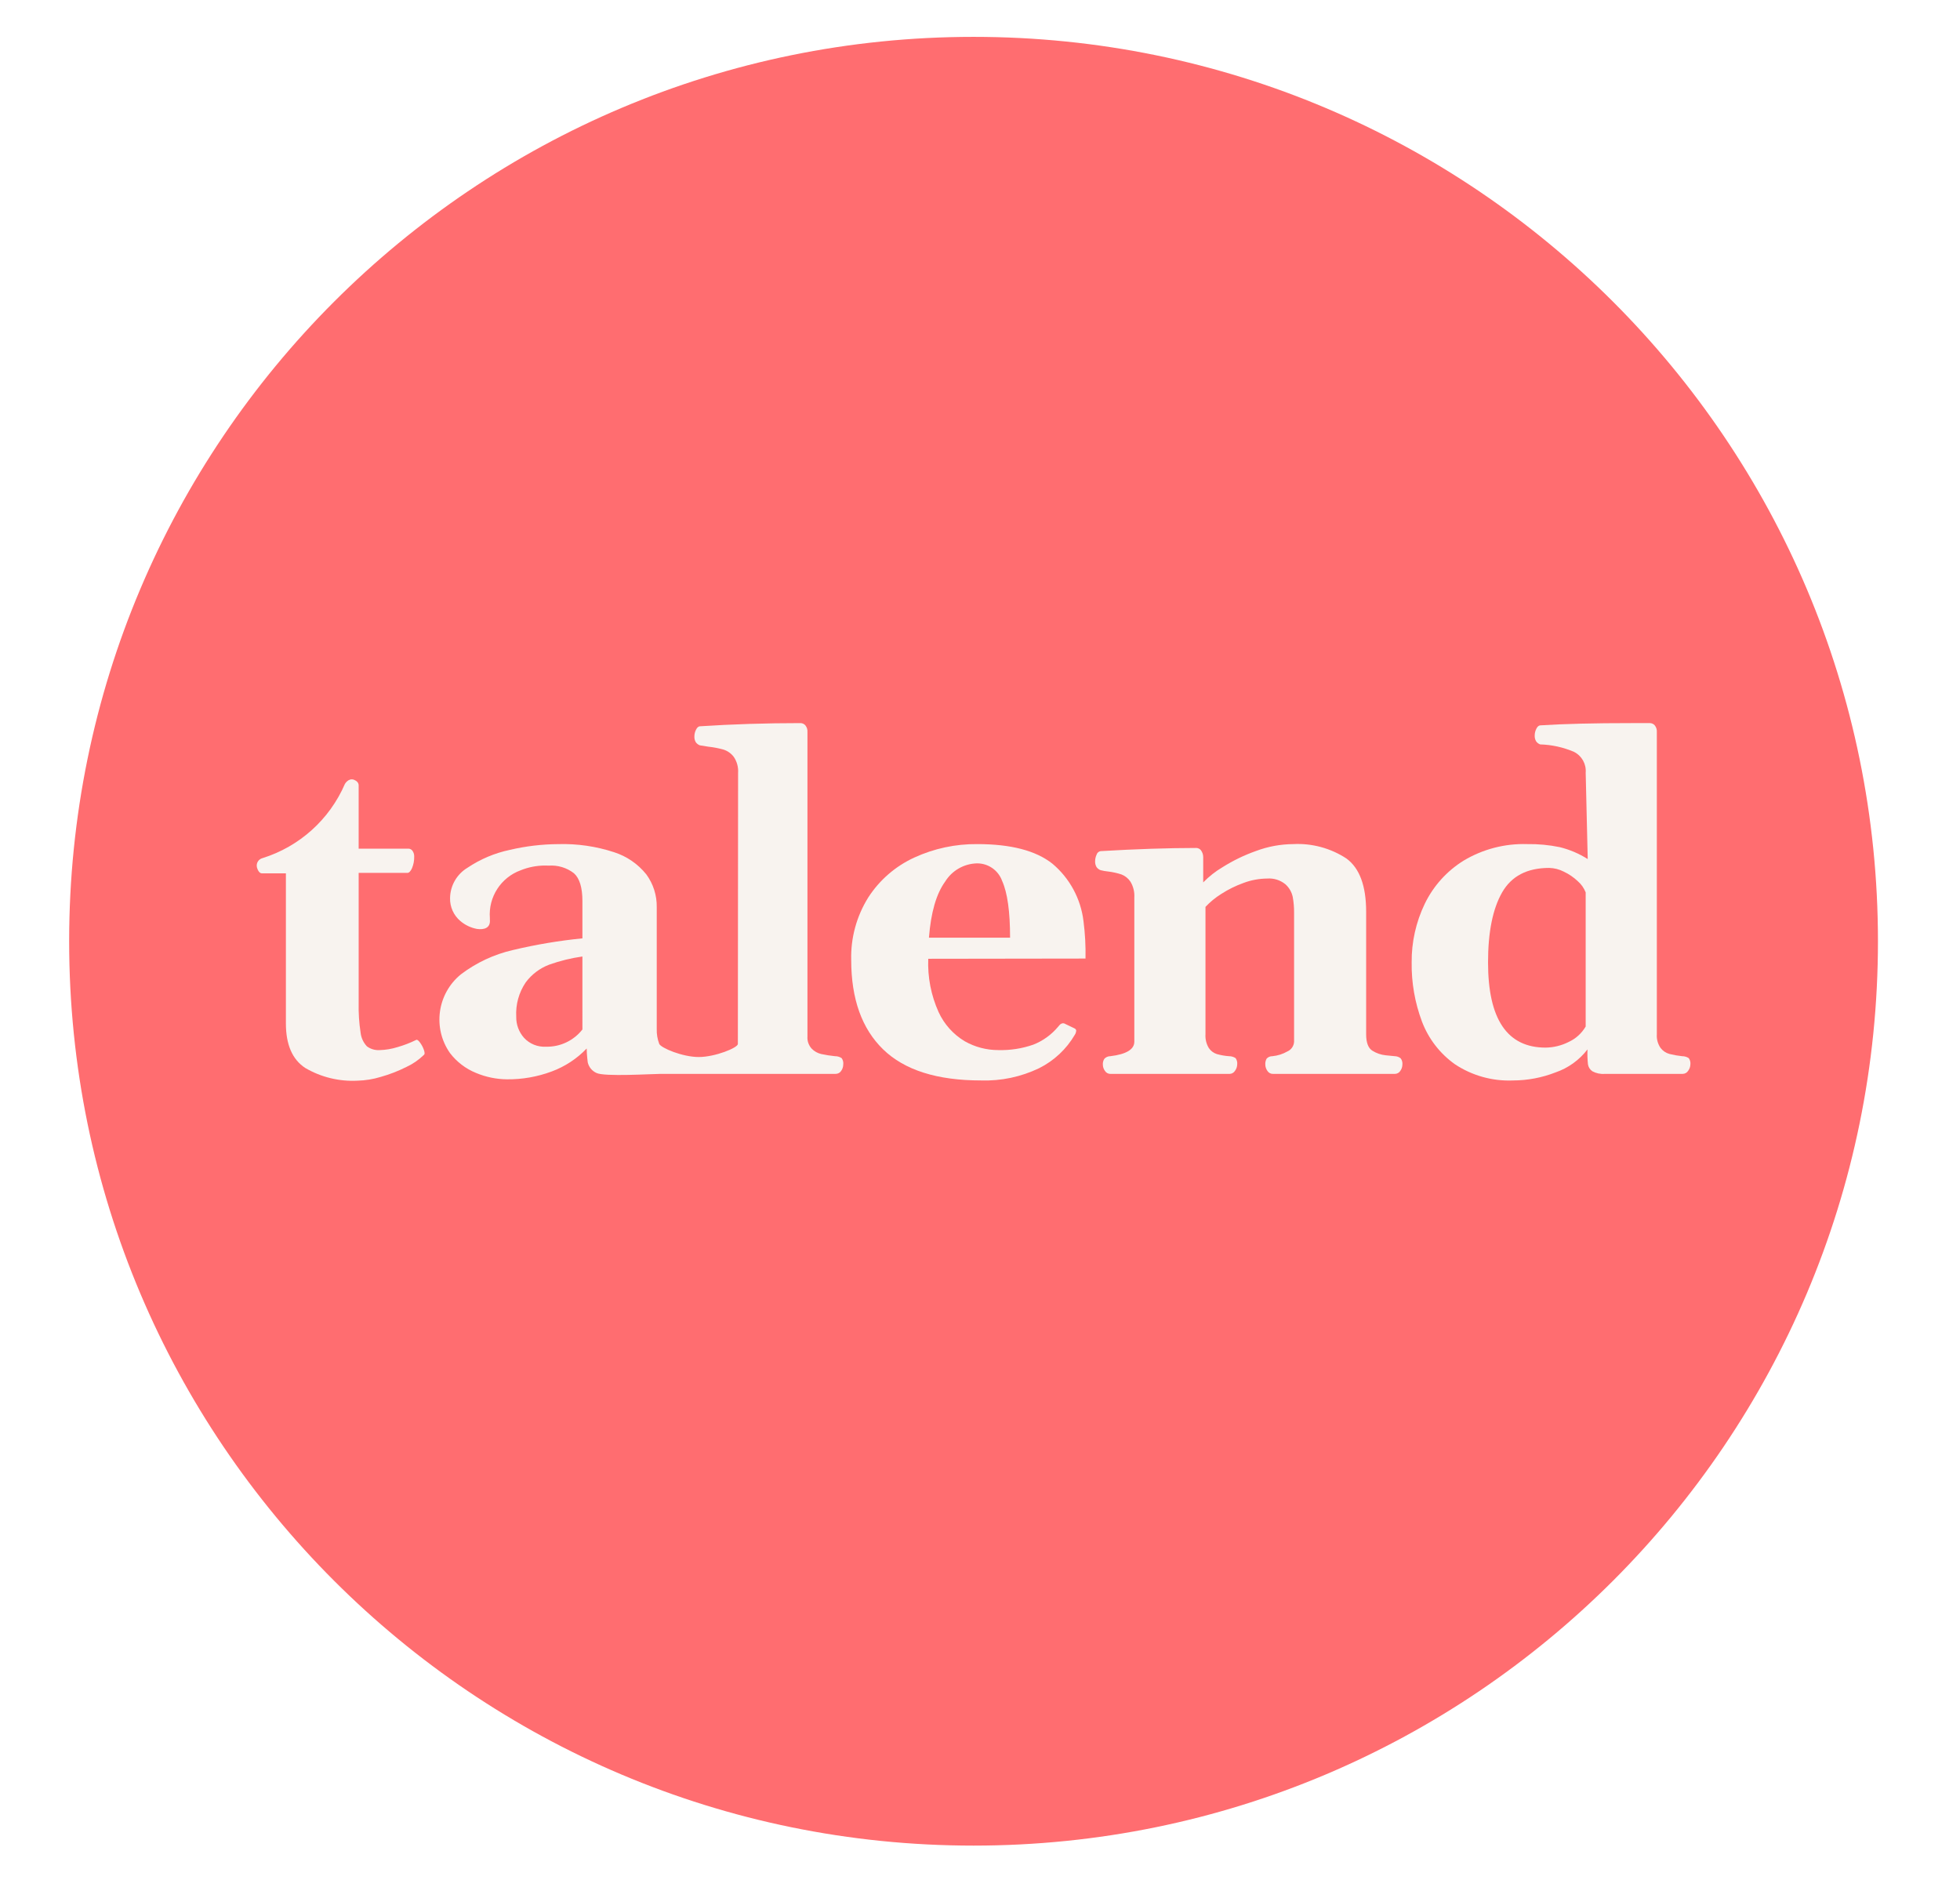
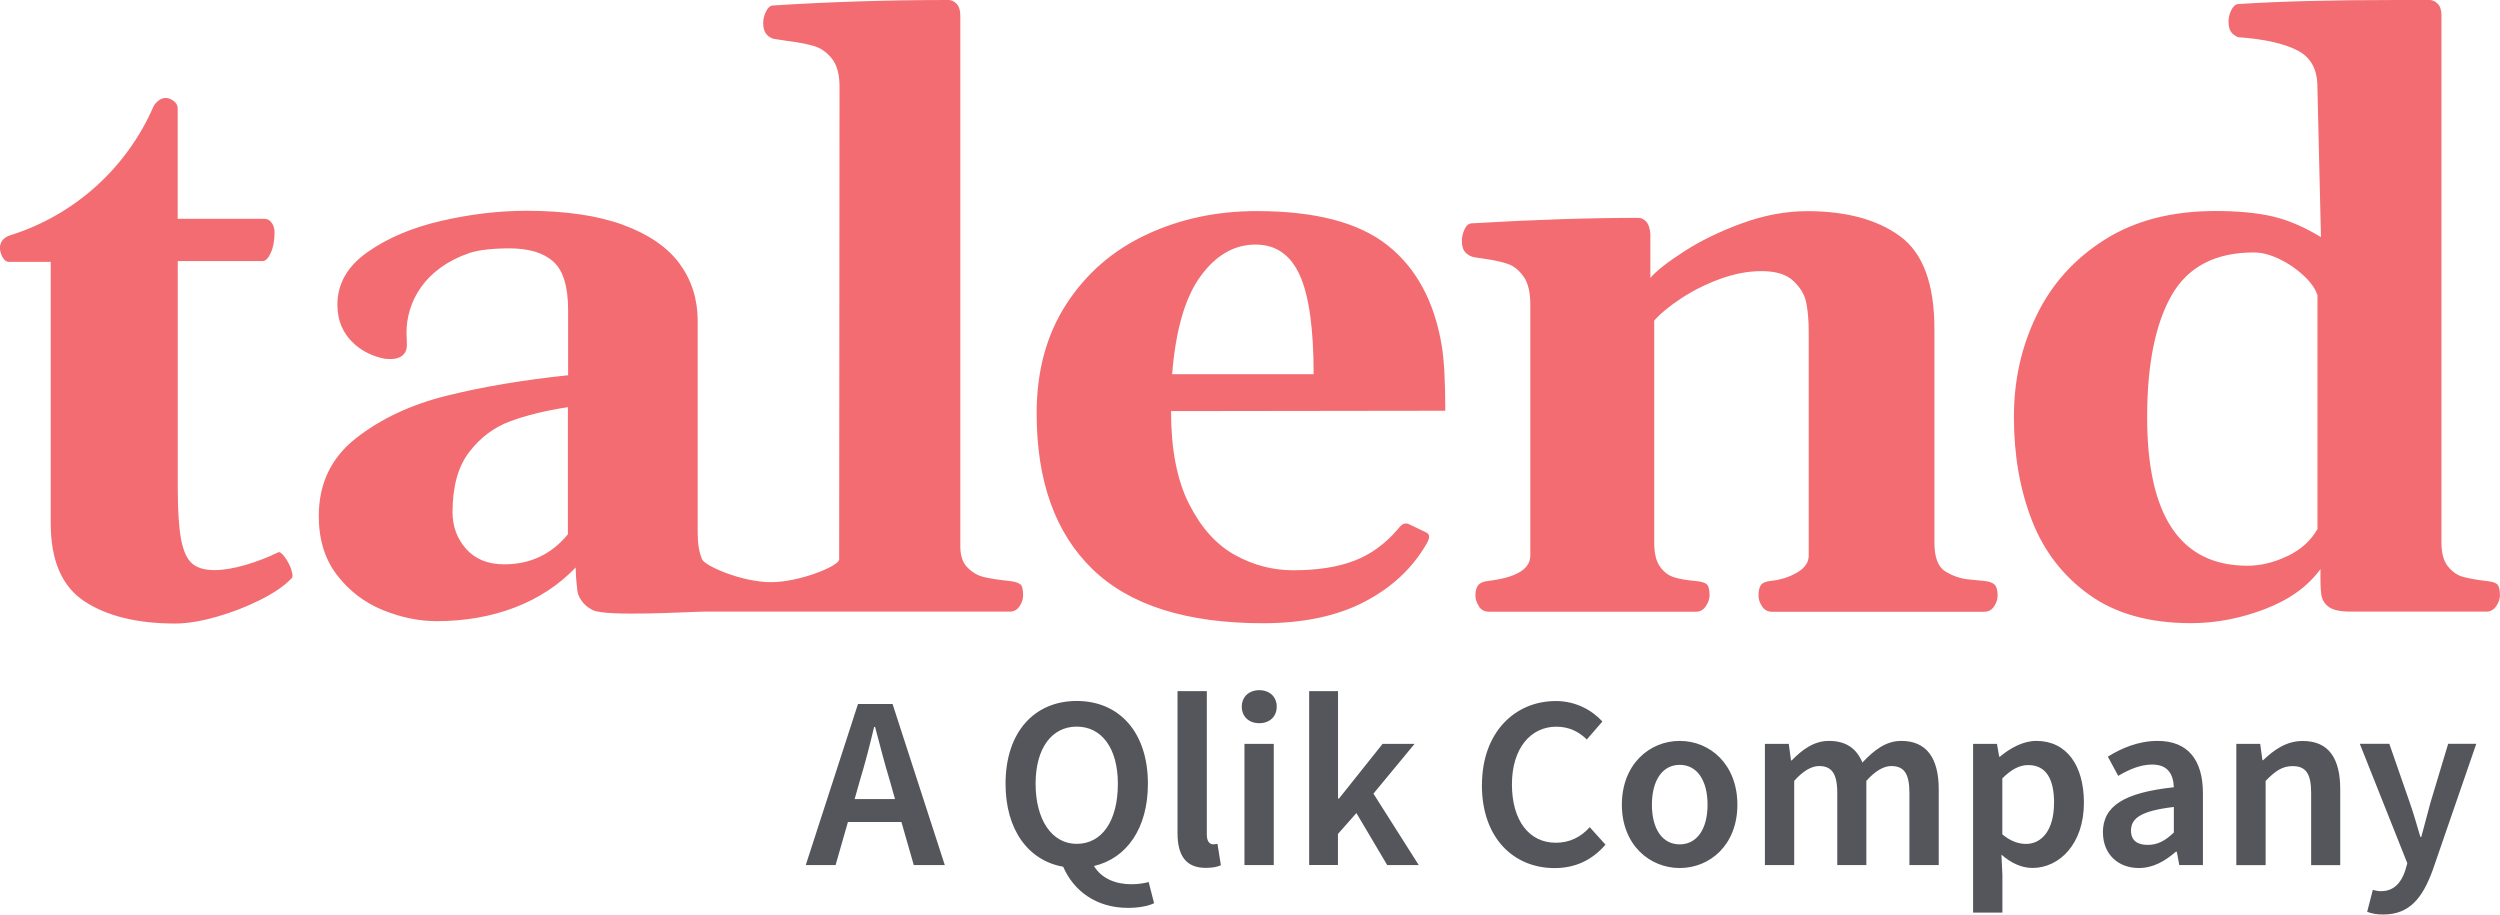
- <svg xmlns="http://www.w3.org/2000/svg" data-name="Layer 1" viewBox="0 0 253 245">
-   <defs>
-     <style>.cls-1{fill:#ff6d70;}.cls-2{fill:#f8f3ef;}</style>
-   </defs>
-   <g id="Artwork_3" data-name="Artwork 3">
-     <path class="cls-1" d="M125.668,4.758A116.742,116.742,0,1,0,242.41,121.5v0A116.742,116.742,0,0,0,125.668,4.758h-0" />
-     <path class="cls-2" d="M187.805,137.381a11.959,11.959,0,0,1-4.256-5.512,20.91,20.91,0,0,1-1.329-7.638,17.099,17.099,0,0,1,1.681-7.546,13.427,13.427,0,0,1,5.043-5.601,15.052,15.052,0,0,1,8.193-2.122,19.154,19.154,0,0,1,4.209.396,12.214,12.214,0,0,1,3.6,1.535l-.263-11.146a2.752,2.752,0,0,0-1.507-2.69,11.88,11.88,0,0,0-4.374-.964,1.129,1.129,0,0,1-.526-.412,1.381,1.381,0,0,1-.174-.758,1.908,1.908,0,0,1,.203-.834c.136-.282.304-.435.498-.454q4.563-.295,11.761-.292H212.989a.842.842,0,0,1,.599.276,1.238,1.238,0,0,1,.279.894V133.505a2.764,2.764,0,0,0,.482,1.77,2.159,2.159,0,0,0,1.142.774,11.621,11.621,0,0,0,1.649.292,1.513,1.513,0,0,1,.85.251,1.173,1.173,0,0,1,.206.831,1.433,1.433,0,0,1-.279.793.843.843,0,0,1-.717.406H207.14a2.863,2.863,0,0,1-1.595-.336,1.32,1.32,0,0,1-.571-.92,12.845,12.845,0,0,1-.057-1.903,8.796,8.796,0,0,1-4.126,2.969,15.168,15.168,0,0,1-5.468,1.04,12.636,12.636,0,0,1-7.517-2.09m14.653-2.867a4.927,4.927,0,0,0,2.223-2.005v-17.315a3.683,3.683,0,0,0-1.024-1.449,6.946,6.946,0,0,0-1.798-1.228,4.365,4.365,0,0,0-1.887-.482q-4.272,0-6.083,3.172-1.813,3.178-1.811,9.024,0,11,7.428,11a6.801,6.801,0,0,0,2.953-.717" />
-     <path class="cls-2" d="M113.999,135.462q-4.12-4.001-4.123-11.523a14.52,14.52,0,0,1,2.208-8.101,14.03,14.03,0,0,1,5.925-5.135,19.021,19.021,0,0,1,8.161-1.741q6.489,0,9.68,2.531a11.471,11.471,0,0,1,4.009,7.416,32.358,32.358,0,0,1,.26,4.827l-20.299.029a15.256,15.256,0,0,0,1.332,6.873,8.553,8.553,0,0,0,3.378,3.774,8.748,8.748,0,0,0,4.329,1.139,12.645,12.645,0,0,0,4.52-.701,7.928,7.928,0,0,0,3.2-2.309c.022-.019.076-.086.162-.19a.697.697,0,0,1,.279-.219.574.574,0,0,1,.324-.032l1.285.615c.197.079.292.193.292.352a1.15,1.15,0,0,1-.174.495,11.049,11.049,0,0,1-4.621,4.329,16.115,16.115,0,0,1-7.488,1.58Q118.124,139.471,113.999,135.462m15.358-21.745a3.413,3.413,0,0,0-3.276-2.268,4.97,4.97,0,0,0-4.082,2.357q-1.708,2.35-2.09,7.238h10.473q0-5.057-1.024-7.327" />
-     <path class="cls-2" d="M142.62,138.228a1.414,1.414,0,0,1-.263-.802,1.216,1.216,0,0,1,.203-.761,1.056,1.056,0,0,1,.761-.324c2.068-.251,3.099-.879,3.099-1.871V115.867a3.547,3.547,0,0,0-.495-2.049,2.479,2.479,0,0,0-1.155-.936,9.02,9.02,0,0,0-1.713-.381,6.711,6.711,0,0,1-.993-.174,1.112,1.112,0,0,1-.526-.409,1.371,1.371,0,0,1-.178-.761,2.039,2.039,0,0,1,.19-.834.652.652,0,0,1,.514-.454q6.841-.404,12.373-.409a.792.792,0,0,1,.555.263,1.464,1.464,0,0,1,.32.907v3.276a12.133,12.133,0,0,1,2.515-1.976,21.629,21.629,0,0,1,4.285-2.074,13.951,13.951,0,0,1,4.812-.894,11.443,11.443,0,0,1,6.876,1.859q2.541,1.86,2.544,6.857v15.827c0,1.091.273,1.805.818,2.135a3.983,3.983,0,0,0,1.713.584c.593.06.986.098,1.183.117a1.245,1.245,0,0,1,.749.279,1.157,1.157,0,0,1,.216.806,1.415,1.415,0,0,1-.263.802.831.831,0,0,1-.729.396H164.324a.832.832,0,0,1-.733-.396,1.438,1.438,0,0,1-.263-.802,1.367,1.367,0,0,1,.174-.777.991.991,0,0,1,.733-.308,4.849,4.849,0,0,0,1.944-.615,1.448,1.448,0,0,0,.863-1.256V117.827a10.828,10.828,0,0,0-.174-2.049,3.025,3.025,0,0,0-.952-1.637,3.317,3.317,0,0,0-2.353-.733,8.886,8.886,0,0,0-3.058.571,14.119,14.119,0,0,0-2.867,1.418,10.338,10.338,0,0,0-2.033,1.668V133.505a3.062,3.062,0,0,0,.425,1.77,1.975,1.975,0,0,0,1.04.79,7.797,7.797,0,0,0,1.576.276,1.523,1.523,0,0,1,.85.251,1.18,1.18,0,0,1,.203.834,1.426,1.426,0,0,1-.276.79.839.839,0,0,1-.717.409H143.349a.831.831,0,0,1-.729-.396" />
-     <path class="cls-2" d="M108.644,136.592a1.489,1.489,0,0,0-.85-.251,15.932,15.932,0,0,1-1.783-.279,2.505,2.505,0,0,1-1.243-.701,2.11,2.11,0,0,1-.542-1.564V94.513a1.229,1.229,0,0,0-.276-.891.851.851,0,0,0-.599-.279q-6.699,0-13.017.412c-.197.019-.362.168-.498.454a1.895,1.895,0,0,0-.203.831,1.365,1.365,0,0,0,.174.761,1.124,1.124,0,0,0,.526.409c.079.019.447.079,1.11.178a11.836,11.836,0,0,1,1.96.377,2.682,2.682,0,0,1,1.316.939,3.286,3.286,0,0,1,.555,2.078l-.029,34.981c0,.488-2.931,1.684-5.049,1.684s-4.888-1.18-5.103-1.7a5.049,5.049,0,0,1-.32-1.916v-15.735a6.951,6.951,0,0,0-1.345-4.225,8.754,8.754,0,0,0-4.184-2.87,21.125,21.125,0,0,0-7.168-1.037,28.026,28.026,0,0,0-6.274.745,15.551,15.551,0,0,0-5.468,2.312,4.637,4.637,0,0,0-2.239,3.904,3.752,3.752,0,0,0,1.332,2.969,4.622,4.622,0,0,0,2.144,1.018c.866.124,1.776-.079,1.662-1.221a1.65,1.65,0,0,1,0-.178,6.075,6.075,0,0,1,3.968-6.169c.133-.057.254-.095.377-.143a8.449,8.449,0,0,1,3.242-.46,4.759,4.759,0,0,1,3.261.98q1.099.98,1.097,3.584v4.824a67.244,67.244,0,0,0-8.967,1.507,17.614,17.614,0,0,0-6.727,3.146,7.533,7.533,0,0,0-1.402,10.15,8.039,8.039,0,0,0,3.378,2.575,10.589,10.589,0,0,0,3.977.818,16.083,16.083,0,0,0,5.776-1.012,12.024,12.024,0,0,0,4.52-2.969v.089c0,.663.133,1.697.133,1.697a1.984,1.984,0,0,0,1.11,1.367c.999.523,7.197.124,8.326.124H107.854a.837.837,0,0,0,.733-.393,1.436,1.436,0,0,0,.26-.806,1.176,1.176,0,0,0-.203-.831M75.179,132.891a5.795,5.795,0,0,1-4.71,2.223,3.57,3.57,0,0,1-2.823-1.142,3.973,3.973,0,0,1-1.009-2.721,7.189,7.189,0,0,1,1.227-4.444,6.763,6.763,0,0,1,3.029-2.284,21.818,21.818,0,0,1,4.285-1.053Z" />
-     <path class="cls-2" d="M54.72,135.536a3.525,3.525,0,0,0-.498-.948q-.323-.442-.495-.352a14.377,14.377,0,0,1-2.43.936,8.413,8.413,0,0,1-2.28.381,2.493,2.493,0,0,1-1.652-.482,3.068,3.068,0,0,1-.821-1.786,21.711,21.711,0,0,1-.247-3.787V112.677h6.29c.216,0,.412-.203.599-.612a3.709,3.709,0,0,0,.279-1.522,1.21,1.21,0,0,0-.193-.672A.65.65,0,0,0,52.76,109.55H46.296v-8.164c0-.339-.225-.577-.625-.739-.729-.232-1.158.565-1.158.565a17.152,17.152,0,0,1-10.606,9.553.992.992,0,0,0-.743,1.189q.007.032.017.064c.032.089.057.178.098.266.136.282.301.435.498.454h3.127v19.364q0,4.125,2.503,5.76a12.091,12.091,0,0,0,6.715,1.64,11.269,11.269,0,0,0,3.054-.498,18.434,18.434,0,0,0,3.276-1.272,8.05,8.05,0,0,0,2.268-1.564c.117-.079.117-.289,0-.631" />
-   </g>
+ <svg xmlns="http://www.w3.org/2000/svg" viewBox="0 0 336.11 122.96">
+   <path d="M280.91 79.98c-3.54-2.53-6.12-5.87-7.73-10.01-1.61-4.14-2.42-8.77-2.42-13.87s1.02-9.49 3.05-13.71c2.04-4.21 5.09-7.6 9.16-10.17 4.07-2.57 9.03-3.85 14.88-3.85 3.01 0 5.56.24 7.65.72 2.09.48 4.27 1.41 6.54 2.79l-.48-20.24c0-2.34-.91-3.97-2.73-4.89-1.83-.92-4.47-1.51-7.94-1.75-.42-.18-.74-.43-.96-.74-.21-.32-.32-.78-.32-1.38 0-.5.12-1 .37-1.51s.55-.79.9-.82C306.41.18 313.53 0 322.24 0h4.41c.39 0 .75.17 1.09.51.34.34.5.88.5 1.62v70.82c0 1.42.29 2.49.88 3.21.59.73 1.28 1.2 2.07 1.41.8.21 1.8.39 3 .53.78.07 1.29.22 1.54.45s.37.74.37 1.51c0 .46-.17.94-.5 1.43-.34.5-.77.74-1.3.74h-18.28c-1.35 0-2.31-.2-2.9-.61-.58-.41-.93-.96-1.03-1.67-.11-.71-.14-1.86-.11-3.45-1.7 2.34-4.2 4.14-7.49 5.39-3.29 1.26-6.6 1.89-9.93 1.89-5.56 0-10.11-1.27-13.65-3.8Zm26.62-5.21c1.81-.87 3.15-2.08 4.04-3.64V39.68c-.28-.85-.9-1.73-1.86-2.63-.96-.9-2.05-1.65-3.27-2.23-1.22-.58-2.36-.88-3.43-.88-5.17 0-8.85 1.92-11.05 5.76-2.19 3.84-3.29 9.31-3.29 16.39 0 13.32 4.5 19.97 13.49 19.97 1.77 0 3.56-.43 5.37-1.3ZM146.86 76.5c-4.99-4.85-7.49-11.83-7.49-20.93 0-5.7 1.34-10.61 4.01-14.71 2.67-4.11 6.26-7.22 10.76-9.32 4.5-2.11 9.44-3.16 14.82-3.16 7.86 0 13.72 1.53 17.59 4.6 3.86 3.06 6.29 7.55 7.28 13.47.32 1.91.48 4.83.48 8.77l-36.87.05c0 5.13.8 9.3 2.42 12.48 1.61 3.19 3.66 5.47 6.14 6.85 2.48 1.38 5.1 2.07 7.86 2.07 3.26 0 5.99-.43 8.21-1.28 2.21-.85 4.15-2.25 5.82-4.2.04-.03.13-.15.29-.34s.33-.33.5-.4.37-.09.59-.05l2.34 1.12c.36.14.53.35.53.64 0 .21-.11.51-.32.9-1.91 3.33-4.71 5.95-8.4 7.86-3.68 1.91-8.22 2.87-13.6 2.87-10.31 0-17.96-2.43-22.95-7.28ZM174.75 37c-1.24-2.74-3.22-4.12-5.95-4.12-2.87 0-5.34 1.43-7.41 4.28-2.07 2.85-3.34 7.24-3.8 13.15h19.02c0-6.13-.62-10.56-1.86-13.31ZM198.84 81.52c-.32-.48-.48-.96-.48-1.46 0-.6.12-1.06.37-1.38.25-.32.71-.51 1.38-.58 3.75-.46 5.63-1.59 5.63-3.4V40.91c0-1.63-.3-2.87-.9-3.72-.6-.85-1.3-1.42-2.1-1.7s-1.83-.51-3.11-.69c-1.03-.14-1.63-.25-1.81-.32-.43-.18-.74-.43-.96-.74-.21-.32-.32-.78-.32-1.38 0-.5.12-1 .35-1.51.23-.51.54-.79.93-.82 8.29-.49 15.78-.74 22.47-.74.35 0 .69.16 1.01.48.32.32.51.87.58 1.65v5.95c.81-.96 2.34-2.15 4.57-3.59 2.23-1.43 4.82-2.69 7.78-3.77s5.87-1.62 8.74-1.62c5.24 0 9.4 1.12 12.48 3.37s4.62 6.4 4.62 12.46v28.74c0 1.98.5 3.28 1.49 3.88.99.6 2.03.96 3.11 1.06 1.08.11 1.8.18 2.15.21.64.07 1.09.24 1.35.5s.4.75.4 1.46c0 .5-.16.98-.48 1.46s-.76.72-1.33.72h-28.53c-.57 0-1.01-.24-1.33-.72-.32-.48-.48-.96-.48-1.46 0-.64.11-1.11.32-1.41.21-.3.66-.49 1.33-.56 1.31-.14 2.49-.51 3.53-1.12 1.04-.6 1.57-1.36 1.57-2.28V44.47c0-1.38-.11-2.62-.32-3.72-.21-1.1-.79-2.09-1.73-2.97-.94-.89-2.36-1.33-4.28-1.33-1.81 0-3.66.35-5.55 1.04-1.89.69-3.63 1.55-5.2 2.58-1.58 1.03-2.81 2.04-3.69 3.03v29.86c0 1.42.26 2.49.77 3.21.51.73 1.14 1.2 1.89 1.44.74.23 1.7.4 2.87.5.78.07 1.29.22 1.54.45s.37.74.37 1.51c0 .46-.17.94-.5 1.43-.34.5-.77.74-1.3.74h-27.89c-.57 0-1.01-.24-1.33-.72ZM137.13 78.55c-.25-.23-.76-.38-1.54-.45-1.31-.14-2.39-.31-3.24-.5s-1.6-.62-2.26-1.28c-.66-.65-.98-1.6-.98-2.84V2.13c0-.74-.17-1.28-.5-1.62-.34-.34-.7-.51-1.09-.51-8.11 0-15.99.25-23.64.74-.36.04-.66.31-.9.82-.25.51-.37 1.02-.37 1.51 0 .6.11 1.06.32 1.38.21.32.53.57.96.74.14.04.81.14 2.02.32 1.45.18 2.64.41 3.56.69.92.28 1.72.85 2.39 1.7.67.85 1.01 2.11 1.01 3.77l-.05 63.54c0 .89-5.33 3.06-9.17 3.06s-8.88-2.15-9.27-3.09c-.39-.94-.58-2.1-.58-3.48V43.12c0-2.9-.82-5.46-2.44-7.68-1.63-2.21-4.16-3.95-7.6-5.21-3.44-1.26-7.77-1.89-13.01-1.89-3.68 0-7.48.45-11.4 1.35-3.92.9-7.23 2.3-9.93 4.2-2.71 1.9-4.06 4.26-4.06 7.09 0 2.2.81 3.99 2.42 5.39 1.09.94 2.4 1.54 3.89 1.85 1.58.22 3.22-.14 3.02-2.21-.01-.15 0-.22 0-.33-.36-4.32 1.79-8.85 7.21-11.2.25-.11.46-.18.69-.26.93-.46 2.99-.83 5.88-.83 2.62 0 4.6.59 5.92 1.78 1.33 1.19 1.99 3.36 1.99 6.51v8.77c-6.06.64-11.48 1.55-16.28 2.74-4.8 1.19-8.87 3.09-12.22 5.71-3.35 2.62-5.02 6.11-5.02 10.47 0 3.19.82 5.84 2.47 7.97 1.65 2.13 3.69 3.68 6.14 4.68 2.44.99 4.85 1.49 7.23 1.49 3.79 0 7.29-.61 10.49-1.83 3.2-1.22 5.94-3.02 8.21-5.39v.16c0 1.2.24 3.08.24 3.08s.2 1.54 2.02 2.48c1.81.95 13.07.22 15.12.22h40.96c.57 0 1.01-.24 1.33-.72.32-.48.48-.96.48-1.46 0-.78-.12-1.28-.37-1.51Zm-60.78-6.72c-2.2 2.69-5.05 4.04-8.55 4.04-2.2 0-3.9-.69-5.13-2.07-1.22-1.38-1.83-3.03-1.83-4.94 0-3.43.74-6.13 2.23-8.07 1.49-1.95 3.32-3.33 5.5-4.14 2.18-.81 4.77-1.45 7.78-1.91v17.11ZM39.19 76.63c-.21-.62-.51-1.19-.9-1.73-.39-.53-.69-.74-.9-.64-1.35.67-2.82 1.24-4.41 1.7-1.59.46-2.98.69-4.14.69-1.31 0-2.31-.29-3-.88-.69-.59-1.19-1.67-1.49-3.24-.3-1.58-.45-3.87-.45-6.88V35.1h11.42c.39 0 .75-.37 1.09-1.12.34-.74.5-1.66.5-2.76 0-.46-.12-.87-.35-1.22-.23-.35-.54-.55-.93-.58H23.89V14.6c0-.62-.41-1.05-1.13-1.35-1.33-.42-2.11 1.03-2.11 1.03A31.16 31.16 0 0 1 1.39 31.63s-1.78.42-1.32 2.28c.05.16.1.32.17.48.25.51.55.79.9.82h5.68v35.17c0 4.99 1.52 8.48 4.54 10.47 3.03 1.98 7.09 2.98 12.19 2.98 1.59 0 3.44-.3 5.55-.9a33.4 33.4 0 0 0 5.95-2.31c1.86-.94 3.23-1.89 4.12-2.84.21-.14.21-.52 0-1.14Z" class="cls-1" fill="#f26c71" />
+   <path d="M115.36 94.65H120l7.02 21.65h-4.17l-1.66-5.79H114l-1.66 5.79h-4.01l7.02-21.65Zm-.46 12.78h5.43l-.73-2.58c-.7-2.28-1.32-4.77-1.95-7.12h-.13c-.56 2.38-1.19 4.83-1.89 7.12l-.73 2.58ZM142.94 116.53c-4.67-.83-7.75-4.93-7.75-11.16 0-6.99 3.91-11.13 9.57-11.13s9.57 4.14 9.57 11.13c0 5.99-2.85 10.03-7.25 11.06 1.03 1.72 2.98 2.45 5 2.45.96 0 1.75-.13 2.35-.3l.73 2.85c-.73.36-1.99.63-3.51.63-4.3 0-7.32-2.32-8.71-5.53Zm7.35-11.16c0-4.8-2.19-7.68-5.53-7.68s-5.53 2.88-5.53 7.68 2.15 8.08 5.53 8.08 5.53-3.05 5.53-8.08ZM158.31 112.03V92.92h3.94v19.3c0 .96.43 1.29.83 1.29.2 0 .33 0 .6-.07l.46 2.88c-.46.23-1.13.36-2.05.36-2.75 0-3.78-1.79-3.78-4.67ZM166.95 95.01c0-1.32.96-2.22 2.35-2.22s2.35.89 2.35 2.22-.96 2.22-2.35 2.22-2.35-.89-2.35-2.22Zm.36 5h3.94v16.29h-3.94v-16.29ZM176.02 92.92h3.87v14.44h.13l5.86-7.35h4.3l-5.53 6.69 6.09 9.6h-4.24l-4.14-6.99-2.48 2.81v4.17h-3.87V92.91ZM199.24 105.54c0-7.09 4.44-11.29 9.93-11.29 2.72 0 4.9 1.26 6.26 2.75l-2.09 2.42c-1.12-1.09-2.42-1.72-4.11-1.72-3.44 0-5.96 2.91-5.96 7.75s2.29 7.85 5.89 7.85c1.89 0 3.38-.76 4.57-2.09l2.12 2.35c-1.82 2.09-4.07 3.15-6.85 3.15-5.43 0-9.77-3.97-9.77-11.16ZM218.05 108.19c0-5.43 3.71-8.58 7.78-8.58s7.75 3.15 7.75 8.58-3.71 8.51-7.75 8.51-7.78-3.11-7.78-8.51Zm11.52 0c0-3.25-1.39-5.36-3.74-5.36s-3.74 2.12-3.74 5.36 1.39 5.33 3.74 5.33 3.74-2.12 3.74-5.33ZM237.28 100.01h3.21l.3 2.22h.1c1.39-1.42 2.95-2.62 5-2.62 2.38 0 3.74 1.09 4.5 2.91 1.56-1.66 3.15-2.91 5.23-2.91 3.44 0 5.03 2.38 5.03 6.49v10.2h-3.94v-9.7c0-2.65-.76-3.61-2.45-3.61-.99 0-2.12.63-3.34 1.99v11.32h-3.91v-9.7c0-2.65-.79-3.61-2.45-3.61-.99 0-2.12.63-3.34 1.99v11.32h-3.94v-16.29ZM265.27 100.01h3.21l.3 1.72h.1c1.39-1.16 3.11-2.12 4.9-2.12 4.04 0 6.39 3.28 6.39 8.31 0 5.56-3.31 8.77-6.92 8.77-1.46 0-2.88-.66-4.17-1.79l.13 2.72v5.07h-3.94v-22.68Zm10.89 7.95c0-3.21-1.06-5.1-3.48-5.1-1.16 0-2.25.56-3.48 1.79v7.52c1.13.96 2.25 1.29 3.18 1.29 2.12 0 3.77-1.85 3.77-5.5ZM282.72 111.93c0-3.58 2.85-5.36 9.54-6.09-.07-1.66-.73-3.05-2.91-3.05-1.59 0-3.11.66-4.57 1.52l-1.39-2.58c1.79-1.13 4.11-2.12 6.69-2.12 4.04 0 6.09 2.52 6.09 7.05v9.64h-3.18l-.33-1.79h-.13c-1.46 1.26-3.05 2.19-4.97 2.19-2.85 0-4.83-1.92-4.83-4.77Zm9.54 0v-3.44c-4.44.53-5.76 1.52-5.76 3.18 0 1.39.93 1.92 2.25 1.92s2.32-.53 3.51-1.66ZM300.66 100.01h3.21l.3 2.19h.1c1.46-1.39 3.11-2.58 5.33-2.58 3.51 0 5.03 2.38 5.03 6.49v10.2h-3.91v-9.7c0-2.65-.76-3.61-2.48-3.61-1.42 0-2.35.66-3.64 1.99v11.32h-3.94v-16.29ZM318.25 122.59l.76-2.95c.46.13.76.17 1.13.17 1.69 0 2.68-1.13 3.21-2.72l.3-1.03-6.39-16.06h3.97l2.75 7.91c.5 1.42.96 3.05 1.42 4.6h.13c.4-1.52.83-3.11 1.23-4.6l2.38-7.91h3.78l-5.86 16.99c-1.36 3.71-3.08 5.96-6.66 5.96-.89 0-1.52-.13-2.15-.36Z" class="cls-2" fill="#54565b" />
</svg>
